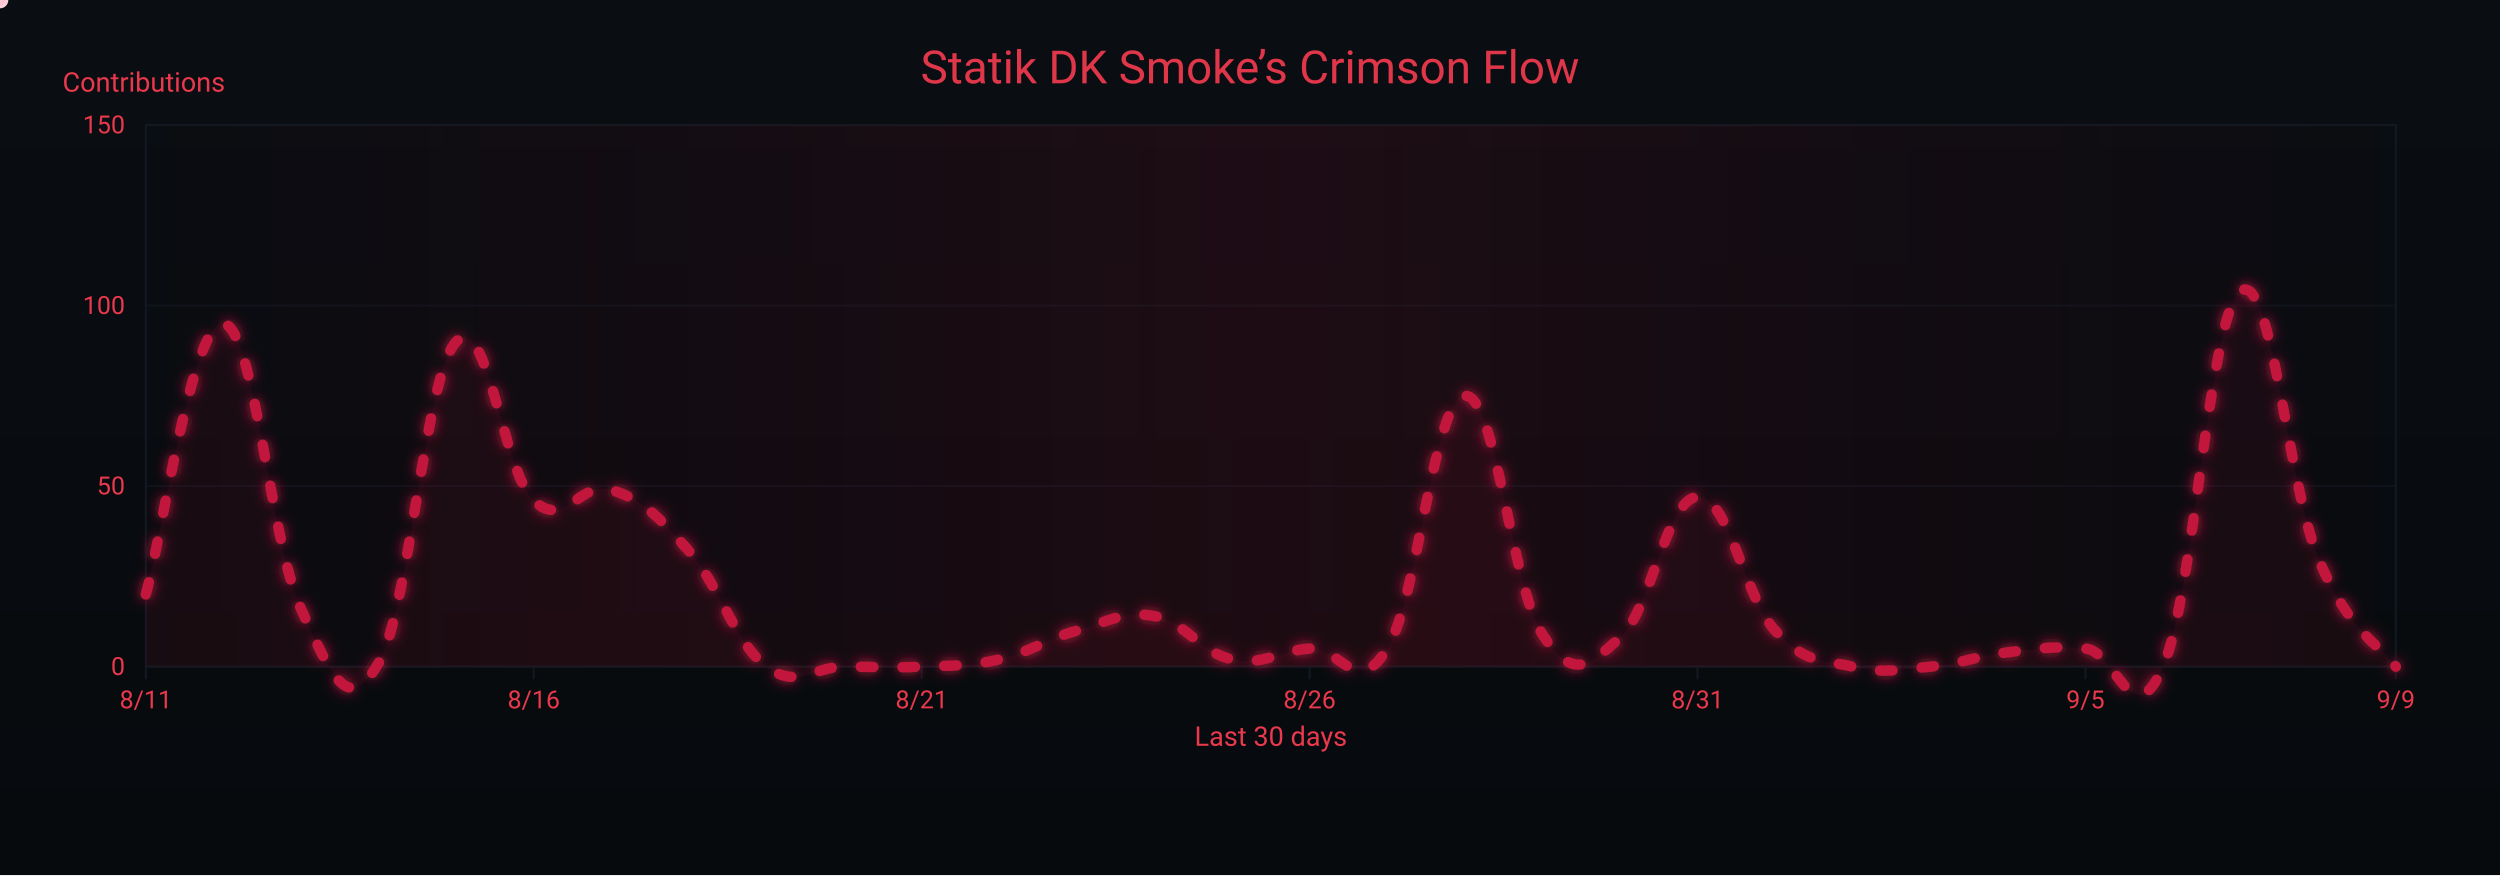
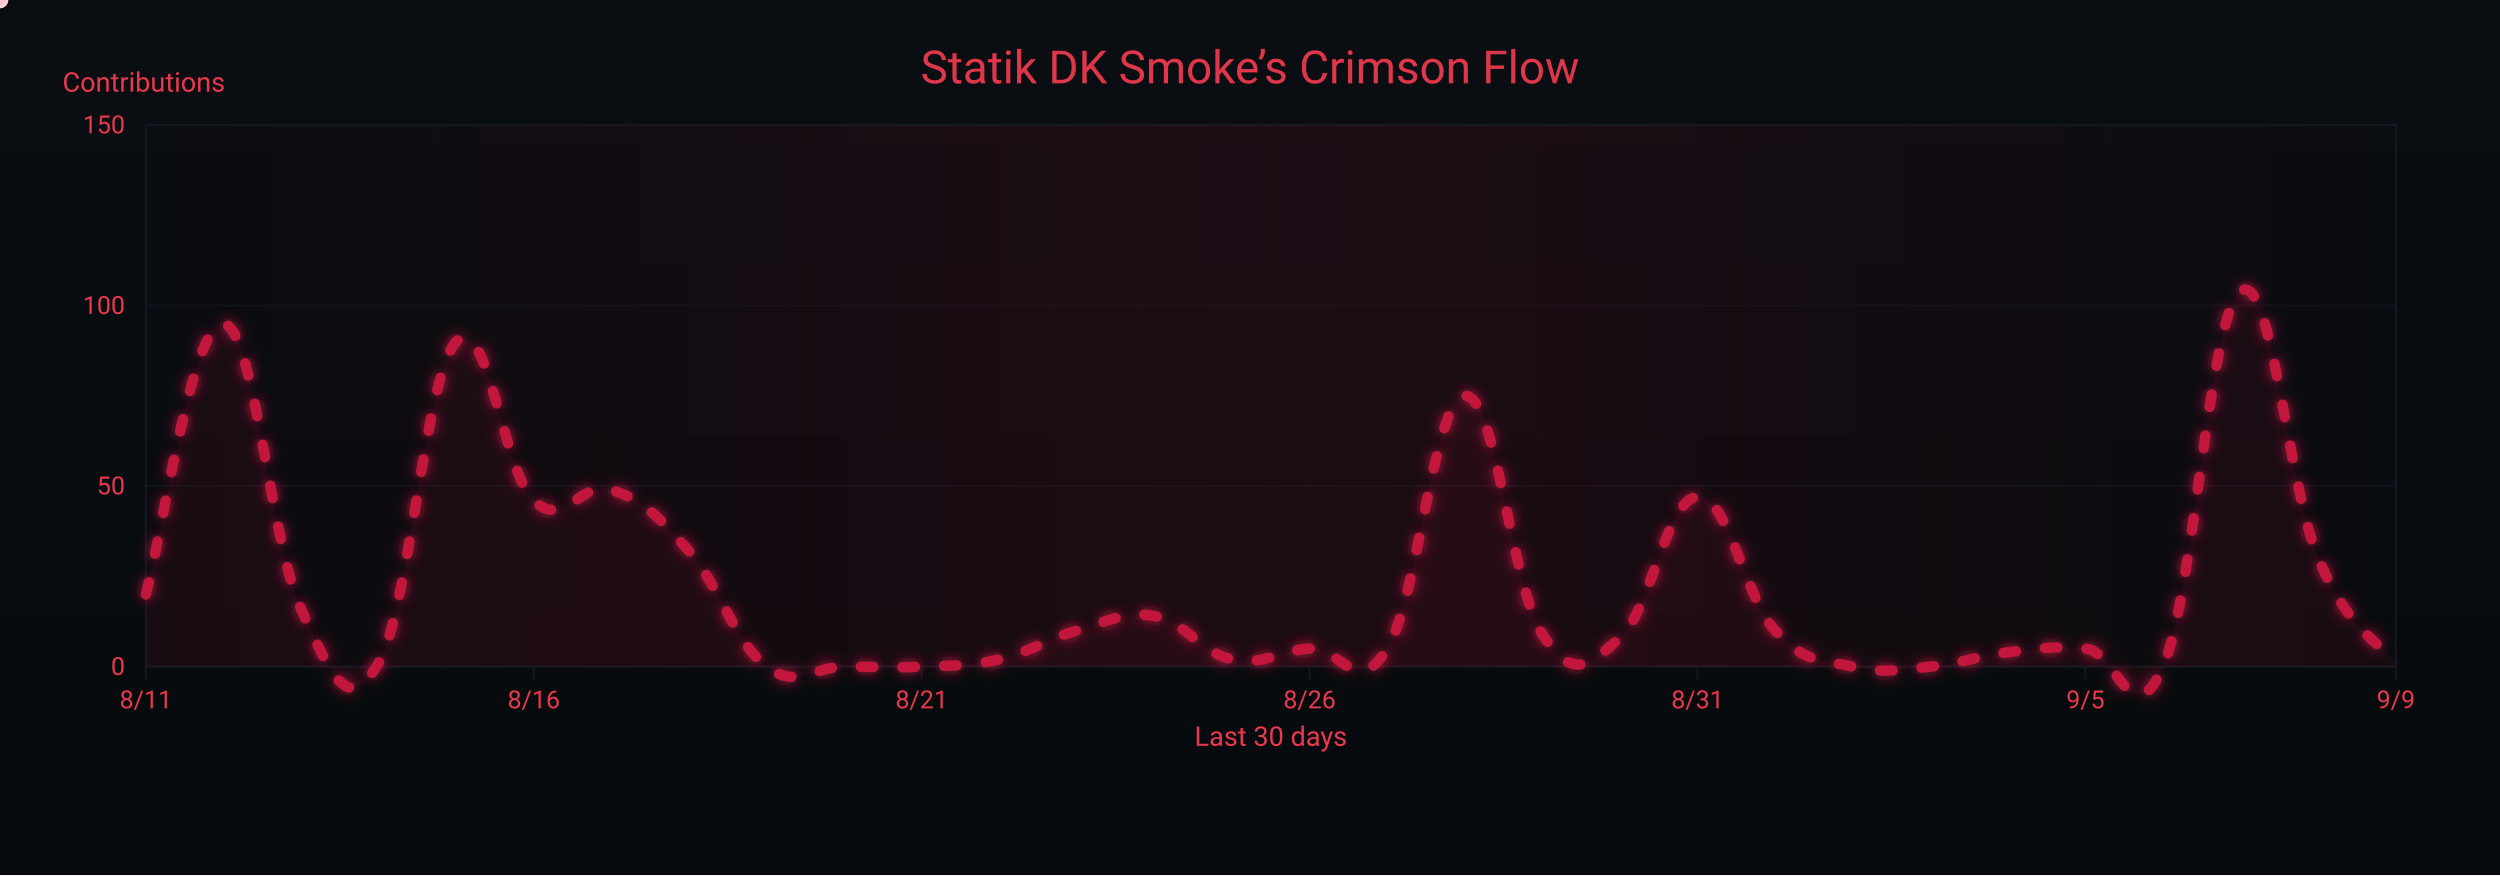
<svg xmlns="http://www.w3.org/2000/svg" width="1200" height="420" viewBox="0 0 1200 420" role="img" aria-label="Crimson Flow Graph">
  <defs>
    <linearGradient id="bgGrad" x1="0" y1="0" x2="0" y2="1">
      <stop offset="0%" stop-color="#0a0d12" />
      <stop offset="100%" stop-color="#070a0d" />
    </linearGradient>
    <filter id="glow">
      <feGaussianBlur stdDeviation="3" result="b1" />
      <feMerge>
        <feMergeNode in="b1" />
        <feMergeNode in="SourceGraphic" />
      </feMerge>
    </filter>
    <linearGradient id="sheen" x1="0" y1="0" x2="1" y2="0">
      <stop offset="0%" stop-color="#9b0e2a" stop-opacity="0" />
      <stop offset="50%" stop-color="#9b0e2a" stop-opacity=".14" />
      <stop offset="100%" stop-color="#9b0e2a" stop-opacity="0" />
      <animateTransform attributeName="gradientTransform" type="translate" from="-1 0" to="1 0" dur="9s" repeatCount="indefinite" />
    </linearGradient>
  </defs>
  <rect width="1200" height="420" fill="url(#bgGrad)" />
  <rect x="70" y="60" width="1080" height="260" fill="none" stroke="#121821" stroke-width="1" />
  <g font-family="ui-sans-serif,system-ui,-apple-system,Segoe UI,Roboto,Ubuntu,Arial" font-size="12">
    <path d="M70,320.0 H1150" stroke="#121821" stroke-width="1" opacity="0.6" />
    <text x="60" y="324.0" text-anchor="end" fill="#ea384c">0</text>
    <path d="M70,233.3 H1150" stroke="#121821" stroke-width="1" opacity="0.6" />
    <text x="60" y="237.3" text-anchor="end" fill="#ea384c">50</text>
    <path d="M70,146.7 H1150" stroke="#121821" stroke-width="1" opacity="0.6" />
    <text x="60" y="150.7" text-anchor="end" fill="#ea384c">100</text>
    <path d="M70,60.0 H1150" stroke="#121821" stroke-width="1" opacity="0.6" />
    <text x="60" y="64.0" text-anchor="end" fill="#ea384c">150</text>
    <text x="30" y="44" fill="#ea384c" font-size="13">Contributions</text>
  </g>
  <g font-family="ui-sans-serif,system-ui,-apple-system,Segoe UI,Roboto,Ubuntu,Arial" font-size="12">
    <path d="M70.0,320 V326" stroke="#121821" stroke-width="1" />
    <text x="70.0" y="340" text-anchor="middle" fill="#ea384c">8/11</text>
    <path d="M256.2,320 V326" stroke="#121821" stroke-width="1" />
    <text x="256.2" y="340" text-anchor="middle" fill="#ea384c">8/16</text>
    <path d="M442.4,320 V326" stroke="#121821" stroke-width="1" />
    <text x="442.4" y="340" text-anchor="middle" fill="#ea384c">8/21</text>
    <path d="M628.6,320 V326" stroke="#121821" stroke-width="1" />
    <text x="628.6" y="340" text-anchor="middle" fill="#ea384c">8/26</text>
    <path d="M814.8,320 V326" stroke="#121821" stroke-width="1" />
    <text x="814.8" y="340" text-anchor="middle" fill="#ea384c">8/31</text>
    <path d="M1001.0,320 V326" stroke="#121821" stroke-width="1" />
    <text x="1001.0" y="340" text-anchor="middle" fill="#ea384c">9/5</text>
    <path d="M1150.0,320 V326" stroke="#121821" stroke-width="1" />
    <text x="1150.0" y="340" text-anchor="middle" fill="#ea384c">9/9</text>
    <text x="610" y="358" text-anchor="middle" fill="#ea384c" font-size="13">Last 30 days</text>
  </g>
  <rect x="70" y="60" width="1080" height="260" fill="url(#sheen)" />
  <text x="600" y="40" text-anchor="middle" font-family="ui-sans-serif,system-ui,-apple-system,Segoe UI,Roboto,Ubuntu,Arial" font-size="22" fill="#ea384c" opacity=".95">Statik DK Smoke’s Crimson Flow</text>
-   <path d="M70.0,285.3 C77.4,259.3 92.3,153.9 107.2,155.3 C122.1,156.7 129.6,259.7 144.5,292.3 C159.4,324.9 166.8,343.9 181.7,318.3 C196.6,292.6 204.1,179.6 219.0,164.0 C233.9,148.4 241.3,226.1 256.2,240.3 C271.1,254.5 278.6,230.2 293.4,235.1 C308.3,239.9 315.8,247.5 330.7,264.5 C345.6,281.5 353.0,308.9 367.9,320.0 C382.8,331.1 390.3,320.0 405.2,320.0 C420.1,320.0 427.5,320.7 442.4,320.0 C457.3,319.3 464.8,320.0 479.7,316.5 C494.6,313.1 502.0,306.8 516.9,302.7 C531.8,298.5 539.2,293.0 554.1,295.7 C569.0,298.5 576.5,313.4 591.4,316.5 C606.3,319.7 613.7,312.4 628.6,311.3 C643.5,310.3 651.0,335.6 665.9,311.3 C680.8,287.1 688.2,191.4 703.1,190.0 C718.0,188.6 725.4,281.2 740.3,304.4 C755.2,327.6 762.7,319.3 777.6,306.1 C792.5,293.0 799.9,239.2 814.8,238.5 C829.7,237.8 837.2,286.4 852.1,302.7 C867.0,319.0 874.4,316.5 889.3,320.0 C904.2,323.5 911.7,321.4 926.6,320.0 C941.4,318.6 948.9,314.8 963.8,313.1 C978.7,311.3 986.1,309.9 1001.0,311.3 C1015.9,312.7 1023.4,354.3 1038.3,320.0 C1053.2,285.7 1060.6,150.1 1075.5,139.7 C1090.4,129.3 1097.9,231.9 1112.8,268.0 C1127.7,304.1 1142.6,309.6 1150.0,320.0 L 1150,320 L 70,320 Z" fill="#7a0f26" opacity=".13">
+   <path d="M70.0,285.3 C77.4,259.3 92.3,153.9 107.2,155.3 C122.1,156.7 129.6,259.7 144.5,292.3 C159.4,324.9 166.8,343.9 181.7,318.3 C196.6,292.6 204.1,179.6 219.0,164.0 C233.9,148.4 241.3,226.1 256.2,240.3 C271.1,254.5 278.6,230.2 293.4,235.1 C308.3,239.9 315.8,247.5 330.7,264.5 C345.6,281.5 353.0,308.9 367.9,320.0 C382.8,331.1 390.3,320.0 405.2,320.0 C420.1,320.0 427.5,320.7 442.4,320.0 C457.3,319.3 464.8,320.0 479.7,316.5 C494.6,313.1 502.0,306.8 516.9,302.7 C531.8,298.5 539.2,293.0 554.1,295.7 C569.0,298.5 576.5,313.4 591.4,316.5 C606.3,319.7 613.7,312.4 628.6,311.3 C643.5,310.3 651.0,335.6 665.9,311.3 C680.8,287.1 688.2,191.4 703.1,190.0 C718.0,188.6 725.4,281.2 740.3,304.4 C755.2,327.6 762.7,319.3 777.6,306.1 C792.5,293.0 799.9,239.2 814.8,238.5 C829.7,237.8 837.2,286.4 852.1,302.7 C867.0,319.0 874.4,316.5 889.3,320.0 C904.2,323.5 911.7,321.4 926.6,320.0 C941.4,318.6 948.9,314.8 963.8,313.1 C978.7,311.3 986.1,309.9 1001.0,311.3 C1015.9,312.7 1023.4,354.3 1038.3,320.0 C1053.2,285.7 1060.6,150.1 1075.5,139.7 C1090.4,129.3 1097.9,232.3 1112.8,268.0 C1127.7,303.7 1142.6,308.2 1150.0,318.3 L 1150,320 L 70,320 Z" fill="#7a0f26" opacity=".13">
    <animate attributeName="opacity" values=".10;.17;.10" dur="6s" repeatCount="indefinite" />
  </path>
-   <path id="curve" d="M70.0,285.3 C77.4,259.3 92.3,153.9 107.2,155.3 C122.1,156.7 129.6,259.7 144.5,292.3 C159.4,324.9 166.8,343.9 181.7,318.3 C196.6,292.6 204.1,179.6 219.0,164.0 C233.9,148.4 241.3,226.1 256.2,240.3 C271.1,254.5 278.6,230.2 293.4,235.1 C308.3,239.9 315.8,247.5 330.7,264.5 C345.6,281.5 353.0,308.9 367.9,320.0 C382.8,331.1 390.3,320.0 405.2,320.0 C420.1,320.0 427.5,320.7 442.4,320.0 C457.3,319.3 464.8,320.0 479.7,316.5 C494.6,313.1 502.0,306.8 516.9,302.7 C531.8,298.5 539.2,293.0 554.1,295.7 C569.0,298.5 576.5,313.4 591.4,316.5 C606.3,319.7 613.7,312.4 628.6,311.3 C643.5,310.3 651.0,335.6 665.9,311.3 C680.8,287.1 688.2,191.4 703.1,190.0 C718.0,188.6 725.4,281.2 740.3,304.4 C755.2,327.6 762.7,319.3 777.6,306.1 C792.5,293.0 799.9,239.2 814.8,238.5 C829.7,237.8 837.2,286.4 852.1,302.7 C867.0,319.0 874.4,316.5 889.3,320.0 C904.2,323.5 911.7,321.4 926.6,320.0 C941.4,318.6 948.9,314.8 963.8,313.1 C978.7,311.3 986.1,309.9 1001.0,311.3 C1015.9,312.7 1023.4,354.3 1038.3,320.0 C1053.2,285.7 1060.6,150.1 1075.5,139.7 C1090.4,129.3 1097.9,231.9 1112.8,268.0 C1127.7,304.1 1142.6,309.6 1150.0,320.0" fill="none" stroke="#c3193d" stroke-width="5" stroke-linecap="round" stroke-linejoin="round" stroke-dasharray="6 14" filter="url(#glow)">
+   <path id="curve" d="M70.0,285.3 C77.4,259.3 92.3,153.9 107.2,155.3 C122.1,156.7 129.6,259.7 144.5,292.3 C159.4,324.9 166.8,343.9 181.7,318.3 C196.6,292.6 204.1,179.6 219.0,164.0 C233.9,148.4 241.3,226.1 256.2,240.3 C271.1,254.5 278.6,230.2 293.4,235.1 C308.3,239.9 315.8,247.5 330.7,264.5 C345.6,281.5 353.0,308.9 367.9,320.0 C382.8,331.1 390.3,320.0 405.2,320.0 C420.1,320.0 427.5,320.7 442.4,320.0 C457.3,319.3 464.8,320.0 479.7,316.5 C494.6,313.1 502.0,306.8 516.9,302.7 C531.8,298.5 539.2,293.0 554.1,295.7 C569.0,298.5 576.5,313.4 591.4,316.5 C606.3,319.7 613.7,312.4 628.6,311.3 C643.5,310.3 651.0,335.6 665.9,311.3 C680.8,287.1 688.2,191.4 703.1,190.0 C718.0,188.6 725.4,281.2 740.3,304.4 C755.2,327.6 762.7,319.3 777.6,306.1 C792.5,293.0 799.9,239.2 814.8,238.5 C829.7,237.8 837.2,286.4 852.1,302.7 C867.0,319.0 874.4,316.5 889.3,320.0 C904.2,323.5 911.7,321.4 926.6,320.0 C941.4,318.6 948.9,314.8 963.8,313.1 C978.7,311.3 986.1,309.9 1001.0,311.3 C1015.9,312.7 1023.4,354.3 1038.3,320.0 C1053.2,285.7 1060.6,150.1 1075.5,139.7 C1090.4,129.3 1097.9,232.3 1112.8,268.0 C1127.7,303.7 1142.6,308.2 1150.0,318.3" fill="none" stroke="#c3193d" stroke-width="5" stroke-linecap="round" stroke-linejoin="round" stroke-dasharray="6 14" filter="url(#glow)">
    <animate attributeName="stroke-dashoffset" values="0;-220" dur="4.8s" repeatCount="indefinite" />
  </path>
  <g fill="#ffd1db">
    <circle r="4">
      <animateMotion dur="7s" rotate="auto" repeatCount="indefinite">
        <mpath href="#curve" />
      </animateMotion>
      <animate attributeName="opacity" values="1;.3;1" dur="2.2s" repeatCount="indefinite" />
    </circle>
    <circle r="3" fill="#ffffff">
      <animateMotion dur="8.2s" begin="1s" rotate="auto" repeatCount="indefinite">
        <mpath href="#curve" />
      </animateMotion>
      <animate attributeName="opacity" values=".7;.2;.7" dur="2.4s" repeatCount="indefinite" />
    </circle>
    <circle r="3" fill="#ffc7d3">
      <animateMotion dur="6s" begin="2s" rotate="auto" repeatCount="indefinite">
        <mpath href="#curve" />
      </animateMotion>
      <animate attributeName="opacity" values=".8;.3;.8" dur="2s" repeatCount="indefinite" />
    </circle>
  </g>
</svg>
